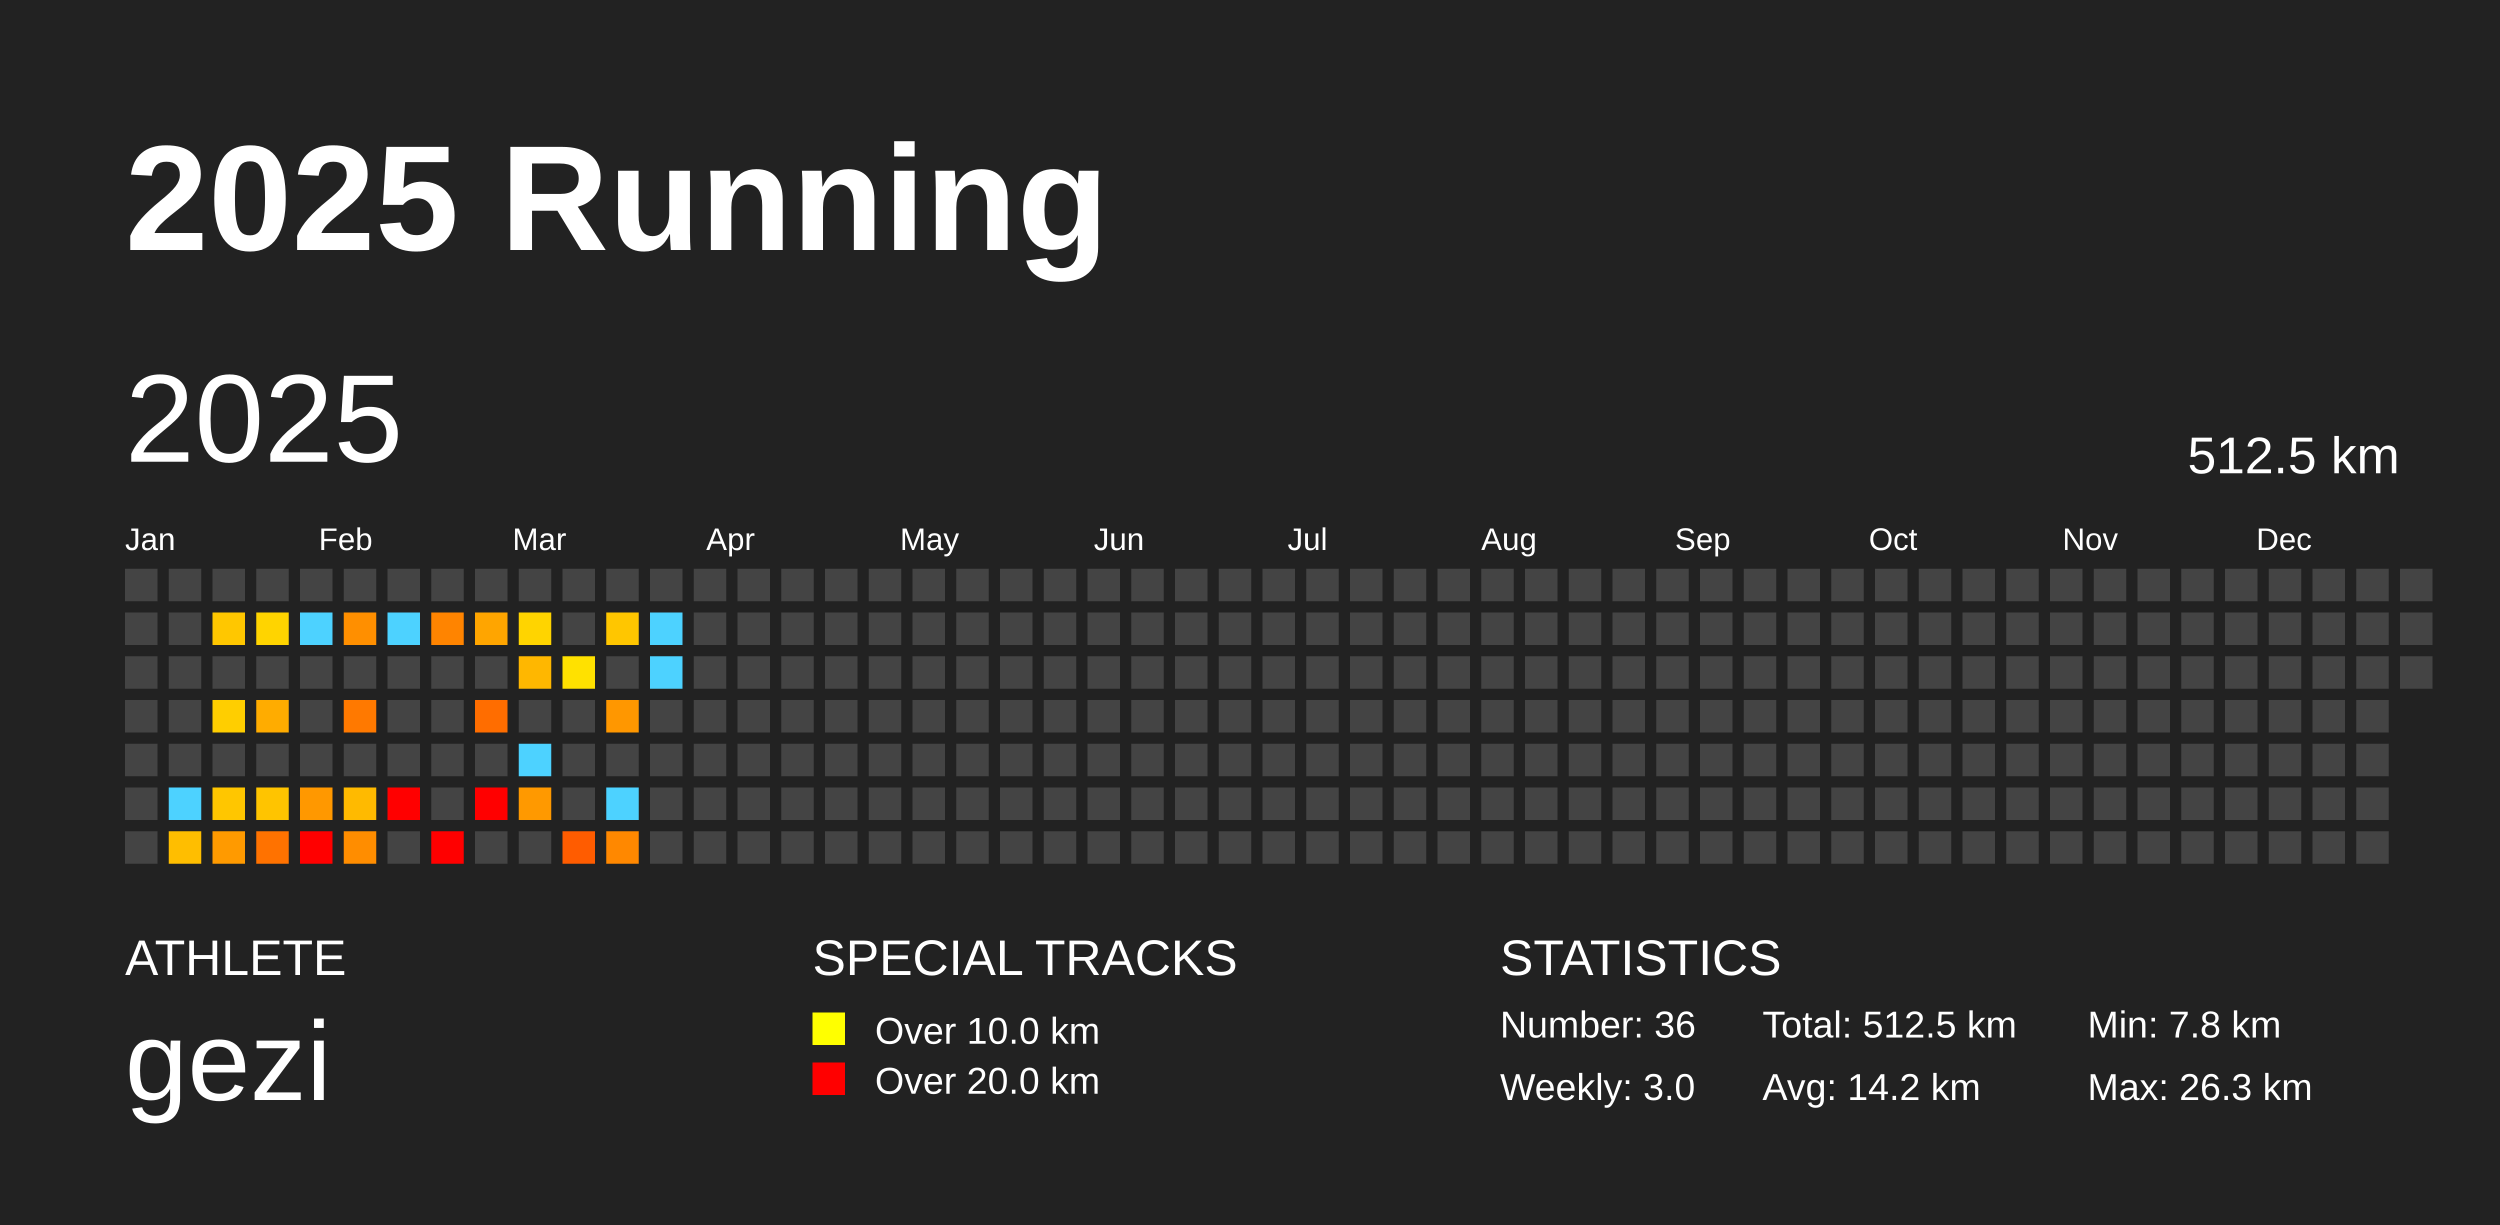
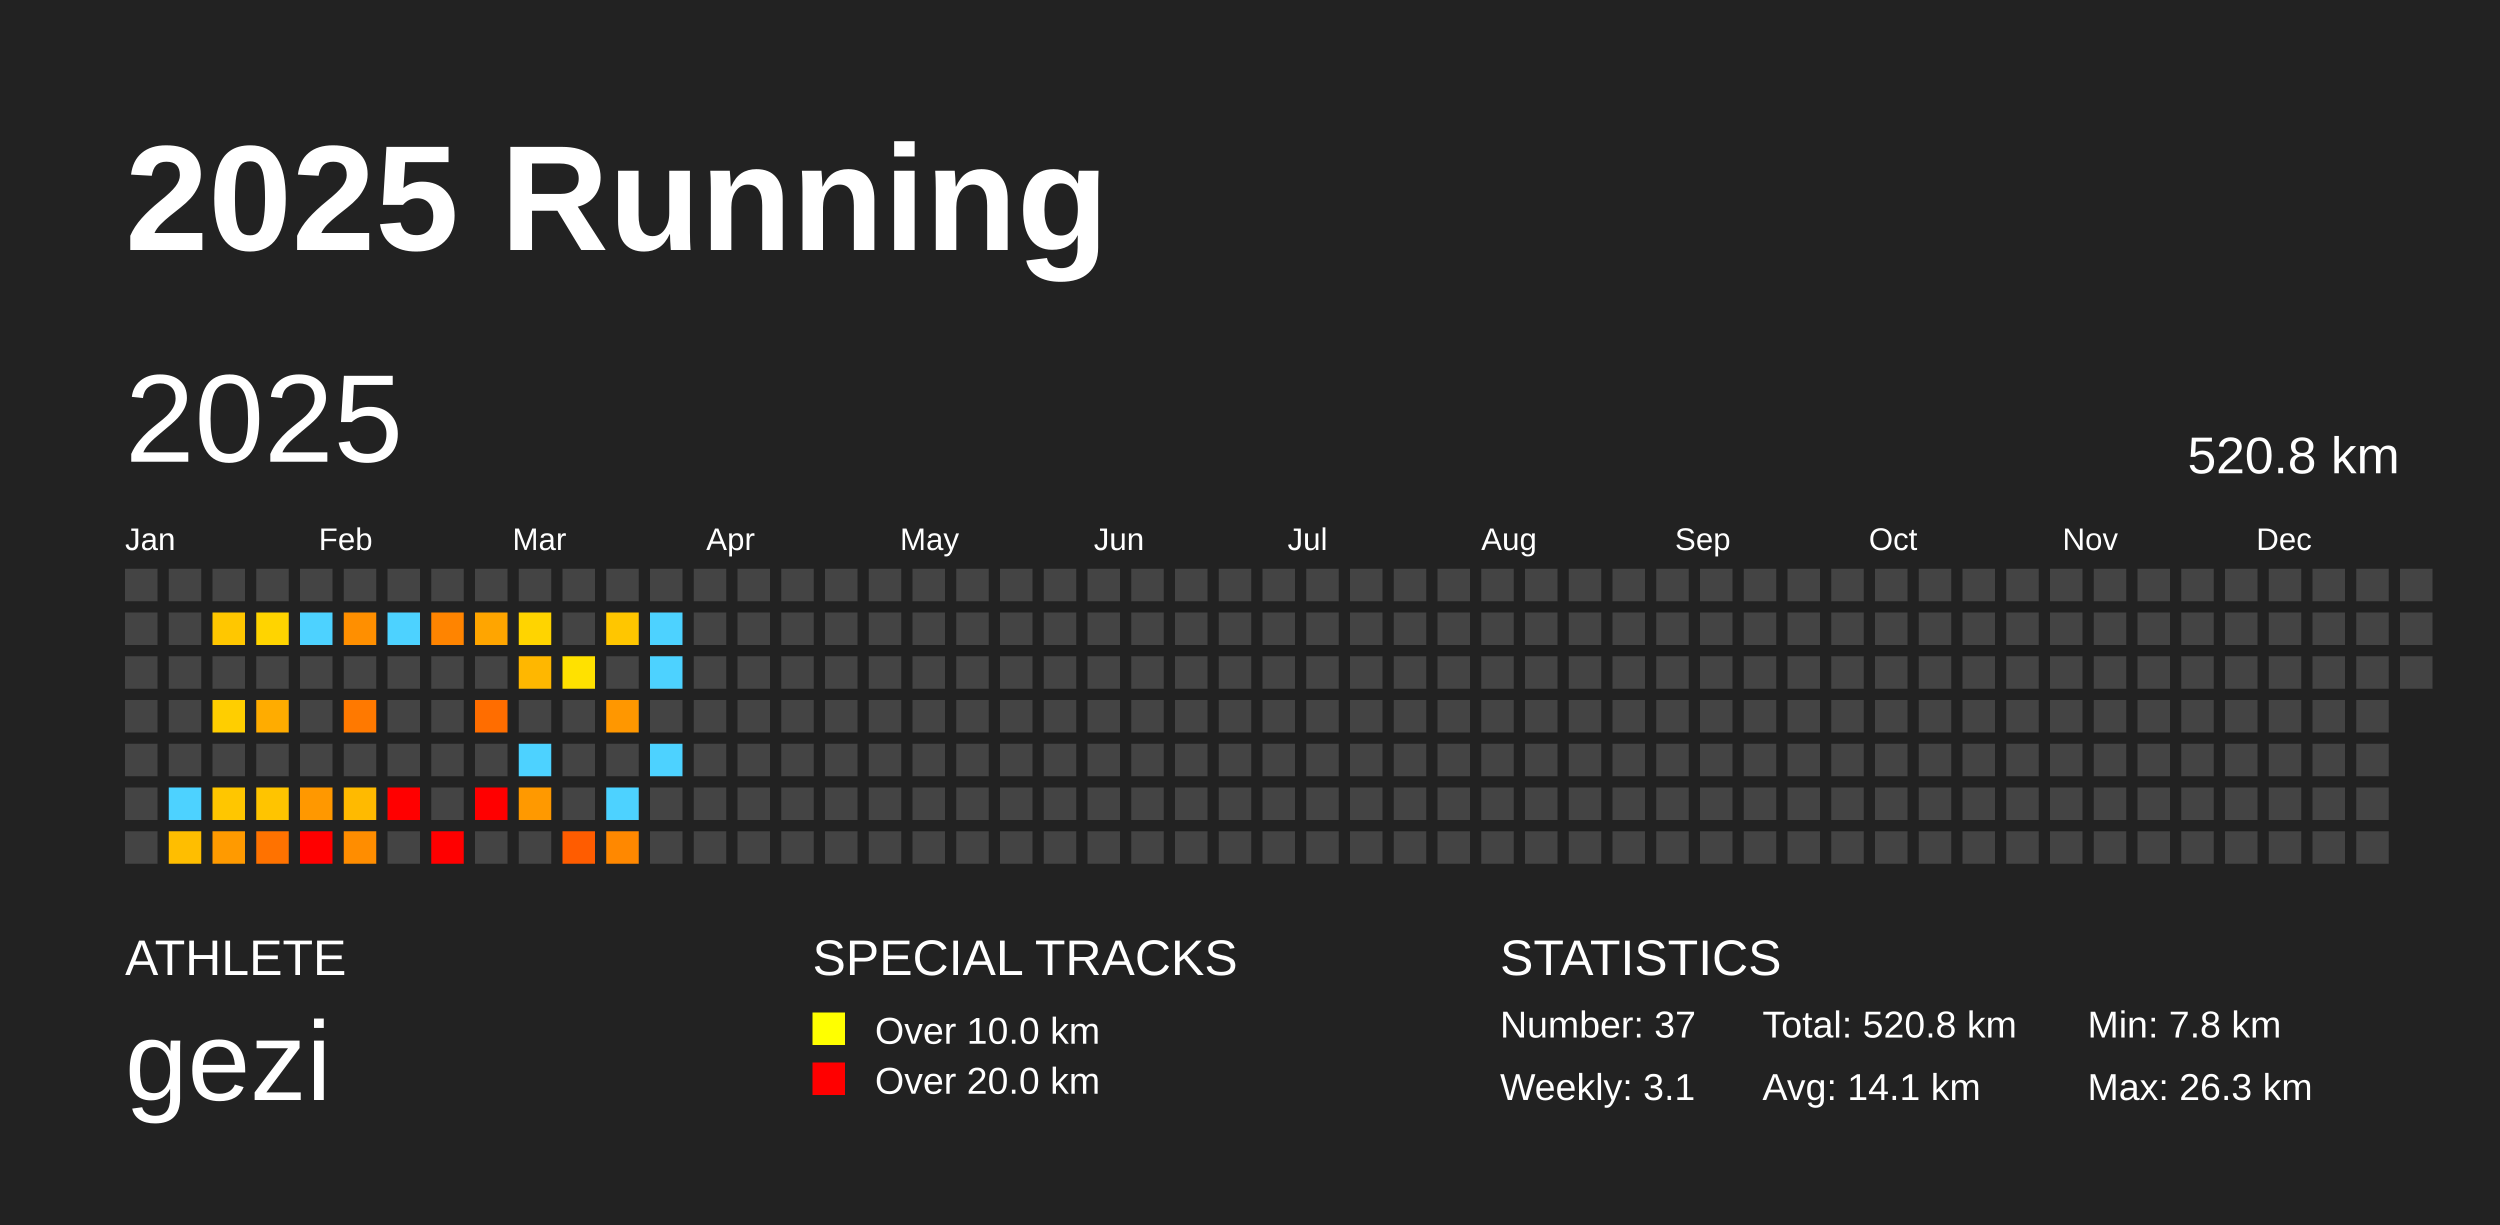
<svg xmlns="http://www.w3.org/2000/svg" baseProfile="full" height="98mm" version="1.1" viewBox="0,0,200,98" width="200mm">
  <defs />
  <rect fill="#222222" height="98" width="200" x="0" y="0" />
  <text fill="#FFFFFF" style="font-size:12px; font-family:Arial; font-weight:bold;" x="10" y="20">2025 Running</text>
  <text fill="#FFFFFF" style="font-size:4px; font-family:Arial" x="10" y="78">ATHLETE</text>
  <text fill="#FFFFFF" style="font-size:9px; font-family:Arial" x="10" y="88">gezi</text>
  <text fill="#FFFFFF" style="font-size:4px; font-family:Arial" x="65" y="78">SPECIAL TRACKS</text>
  <rect fill="yellow" height="2.6" width="2.6" x="65" y="81" />
  <text fill="#FFFFFF" style="font-size:3px; font-family:Arial" x="70" y="83.5">Over 10.0 km</text>
  <rect fill="red" height="2.6" width="2.6" x="65" y="85" />
  <text fill="#FFFFFF" style="font-size:3px; font-family:Arial" x="70" y="87.5">Over 20.0 km</text>
  <text fill="#FFFFFF" style="font-size:4px; font-family:Arial" x="120" y="78">STATISTICS</text>
-   <text fill="#FFFFFF" style="font-size:3px; font-family:Arial" x="120" y="83">Number: 36</text>
-   <text fill="#FFFFFF" style="font-size:3px; font-family:Arial" x="120" y="88">Weekly: 3.0</text>
-   <text fill="#FFFFFF" style="font-size:3px; font-family:Arial" x="141" y="83">Total: 512.5 km</text>
-   <text fill="#FFFFFF" style="font-size:3px; font-family:Arial" x="141" y="88">Avg: 14.2 km</text>
+   <text fill="#FFFFFF" style="font-size:3px; font-family:Arial" x="120" y="83">Number: 37</text>
+   <text fill="#FFFFFF" style="font-size:3px; font-family:Arial" x="120" y="88">Weekly: 3.1</text>
+   <text fill="#FFFFFF" style="font-size:3px; font-family:Arial" x="141" y="83">Total: 520.8 km</text>
+   <text fill="#FFFFFF" style="font-size:3px; font-family:Arial" x="141" y="88">Avg: 14.1 km</text>
  <text fill="#FFFFFF" style="font-size:3px; font-family:Arial" x="167" y="83">Min: 7.8 km</text>
  <text fill="#FFFFFF" style="font-size:3px; font-family:Arial" x="167" y="88">Max: 26.3 km</text>
  <text dominant-baseline="hanging" fill="#FFFFFF" style="font-size:10.0px; font-family:Arial;" x="10" y="30">2025</text>
-   <text dominant-baseline="hanging" fill="#FFFFFF" style="font-size:4.125px; font-family:Arial;" x="175" y="35">512.5 km</text>
+   <text dominant-baseline="hanging" fill="#FFFFFF" style="font-size:4.125px; font-family:Arial;" x="175" y="35">520.8 km</text>
  <text fill="#FFFFFF" style="font-size:2.5px; font-family:Arial" x="10.0" y="44">Jan</text>
  <text fill="#FFFFFF" style="font-size:2.5px; font-family:Arial" x="25.5" y="44">Feb</text>
  <text fill="#FFFFFF" style="font-size:2.5px; font-family:Arial" x="41.0" y="44">Mar</text>
  <text fill="#FFFFFF" style="font-size:2.5px; font-family:Arial" x="56.5" y="44">Apr</text>
  <text fill="#FFFFFF" style="font-size:2.5px; font-family:Arial" x="72.0" y="44">May</text>
  <text fill="#FFFFFF" style="font-size:2.5px; font-family:Arial" x="87.5" y="44">Jun</text>
  <text fill="#FFFFFF" style="font-size:2.5px; font-family:Arial" x="103.0" y="44">Jul</text>
  <text fill="#FFFFFF" style="font-size:2.5px; font-family:Arial" x="118.5" y="44">Aug</text>
  <text fill="#FFFFFF" style="font-size:2.5px; font-family:Arial" x="134.0" y="44">Sep</text>
  <text fill="#FFFFFF" style="font-size:2.5px; font-family:Arial" x="149.5" y="44">Oct</text>
  <text fill="#FFFFFF" style="font-size:2.5px; font-family:Arial" x="165.0" y="44">Nov</text>
  <text fill="#FFFFFF" style="font-size:2.5px; font-family:Arial" x="180.5" y="44">Dec</text>
  <rect fill="#444444" height="2.6" width="2.6" x="10.0" y="45.5" />
  <rect fill="#444444" height="2.6" width="2.6" x="10.0" y="49.0" />
  <rect fill="#444444" height="2.6" width="2.6" x="10.0" y="52.5" />
  <rect fill="#444444" height="2.6" width="2.6" x="10.0" y="56.0" />
  <rect fill="#444444" height="2.6" width="2.6" x="10.0" y="59.5" />
  <rect fill="#444444" height="2.6" width="2.6" x="10.0" y="63.0" />
  <rect fill="#444444" height="2.6" width="2.6" x="10.0" y="66.5" />
  <rect fill="#444444" height="2.6" width="2.6" x="13.5" y="45.5" />
  <rect fill="#444444" height="2.6" width="2.6" x="13.5" y="49.0" />
  <rect fill="#444444" height="2.6" width="2.6" x="13.5" y="52.5" />
  <rect fill="#444444" height="2.6" width="2.6" x="13.5" y="56.0" />
  <rect fill="#444444" height="2.6" width="2.6" x="13.5" y="59.5" />
  <rect fill="#4dd2ff" height="2.6" width="2.6" x="13.5" y="63.0" />
  <rect fill="#ffbe00" height="2.6" width="2.6" x="13.5" y="66.5" />
  <rect fill="#444444" height="2.6" width="2.6" x="17.0" y="45.5" />
  <rect fill="#ffc700" height="2.6" width="2.6" x="17.0" y="49.0" />
  <rect fill="#444444" height="2.6" width="2.6" x="17.0" y="52.5" />
  <rect fill="#ffce00" height="2.6" width="2.6" x="17.0" y="56.0" />
  <rect fill="#444444" height="2.6" width="2.6" x="17.0" y="59.5" />
  <rect fill="#ffc600" height="2.6" width="2.6" x="17.0" y="63.0" />
  <rect fill="#ff9a00" height="2.6" width="2.6" x="17.0" y="66.5" />
  <rect fill="#444444" height="2.6" width="2.6" x="20.5" y="45.5" />
  <rect fill="#ffd400" height="2.6" width="2.6" x="20.5" y="49.0" />
  <rect fill="#444444" height="2.6" width="2.6" x="20.5" y="52.5" />
  <rect fill="#ffac00" height="2.6" width="2.6" x="20.5" y="56.0" />
  <rect fill="#444444" height="2.6" width="2.6" x="20.5" y="59.5" />
  <rect fill="#ffc400" height="2.6" width="2.6" x="20.5" y="63.0" />
  <rect fill="#ff7200" height="2.6" width="2.6" x="20.5" y="66.5" />
  <rect fill="#444444" height="2.6" width="2.6" x="24.0" y="45.5" />
  <rect fill="#4dd2ff" height="2.6" width="2.6" x="24.0" y="49.0" />
  <rect fill="#444444" height="2.6" width="2.6" x="24.0" y="52.5" />
  <rect fill="#444444" height="2.6" width="2.6" x="24.0" y="56.0" />
  <rect fill="#444444" height="2.6" width="2.6" x="24.0" y="59.5" />
  <rect fill="#ff9800" height="2.6" width="2.6" x="24.0" y="63.0" />
  <rect fill="red" height="2.6" width="2.6" x="24.0" y="66.5" />
  <rect fill="#444444" height="2.6" width="2.6" x="27.5" y="45.5" />
  <rect fill="#ff8f00" height="2.6" width="2.6" x="27.5" y="49.0" />
  <rect fill="#444444" height="2.6" width="2.6" x="27.5" y="52.5" />
  <rect fill="#ff7900" height="2.6" width="2.6" x="27.5" y="56.0" />
  <rect fill="#444444" height="2.6" width="2.6" x="27.5" y="59.5" />
  <rect fill="#ffba00" height="2.6" width="2.6" x="27.5" y="63.0" />
  <rect fill="#ff8d00" height="2.6" width="2.6" x="27.5" y="66.5" />
  <rect fill="#444444" height="2.6" width="2.6" x="31.0" y="45.5" />
  <rect fill="#4dd2ff" height="2.6" width="2.6" x="31.0" y="49.0" />
  <rect fill="#444444" height="2.6" width="2.6" x="31.0" y="52.5" />
  <rect fill="#444444" height="2.6" width="2.6" x="31.0" y="56.0" />
  <rect fill="#444444" height="2.6" width="2.6" x="31.0" y="59.5" />
  <rect fill="red" height="2.6" width="2.6" x="31.0" y="63.0" />
  <rect fill="#444444" height="2.6" width="2.6" x="31.0" y="66.5" />
  <rect fill="#444444" height="2.6" width="2.6" x="34.5" y="45.5" />
  <rect fill="#ff8400" height="2.6" width="2.6" x="34.5" y="49.0" />
  <rect fill="#444444" height="2.6" width="2.6" x="34.5" y="52.5" />
  <rect fill="#444444" height="2.6" width="2.6" x="34.5" y="56.0" />
  <rect fill="#444444" height="2.6" width="2.6" x="34.5" y="59.5" />
  <rect fill="#444444" height="2.6" width="2.6" x="34.5" y="63.0" />
  <rect fill="red" height="2.6" width="2.6" x="34.5" y="66.5" />
  <rect fill="#444444" height="2.6" width="2.6" x="38.0" y="45.5" />
  <rect fill="#ffa500" height="2.6" width="2.6" x="38.0" y="49.0" />
  <rect fill="#444444" height="2.6" width="2.6" x="38.0" y="52.5" />
  <rect fill="#ff6d00" height="2.6" width="2.6" x="38.0" y="56.0" />
  <rect fill="#444444" height="2.6" width="2.6" x="38.0" y="59.5" />
  <rect fill="red" height="2.6" width="2.6" x="38.0" y="63.0" />
  <rect fill="#444444" height="2.6" width="2.6" x="38.0" y="66.5" />
  <rect fill="#444444" height="2.6" width="2.6" x="41.5" y="45.5" />
  <rect fill="#ffd400" height="2.6" width="2.6" x="41.5" y="49.0" />
  <rect fill="#ffb700" height="2.6" width="2.6" x="41.5" y="52.5" />
  <rect fill="#444444" height="2.6" width="2.6" x="41.5" y="56.0" />
  <rect fill="#4dd2ff" height="2.6" width="2.6" x="41.5" y="59.5" />
  <rect fill="#ff9900" height="2.6" width="2.6" x="41.5" y="63.0" />
  <rect fill="#444444" height="2.6" width="2.6" x="41.5" y="66.5" />
  <rect fill="#444444" height="2.6" width="2.6" x="45.0" y="45.5" />
  <rect fill="#444444" height="2.6" width="2.6" x="45.0" y="49.0" />
  <rect fill="#ffe100" height="2.6" width="2.6" x="45.0" y="52.5" />
  <rect fill="#444444" height="2.6" width="2.6" x="45.0" y="56.0" />
  <rect fill="#444444" height="2.6" width="2.6" x="45.0" y="59.5" />
  <rect fill="#444444" height="2.6" width="2.6" x="45.0" y="63.0" />
  <rect fill="#ff5c00" height="2.6" width="2.6" x="45.0" y="66.5" />
  <rect fill="#444444" height="2.6" width="2.6" x="48.5" y="45.5" />
  <rect fill="#ffc600" height="2.6" width="2.6" x="48.5" y="49.0" />
  <rect fill="#444444" height="2.6" width="2.6" x="48.5" y="52.5" />
  <rect fill="#ff9700" height="2.6" width="2.6" x="48.5" y="56.0" />
  <rect fill="#444444" height="2.6" width="2.6" x="48.5" y="59.5" />
  <rect fill="#4dd2ff" height="2.6" width="2.6" x="48.5" y="63.0" />
  <rect fill="#ff8800" height="2.6" width="2.6" x="48.5" y="66.5" />
  <rect fill="#444444" height="2.6" width="2.6" x="52.0" y="45.5" />
  <rect fill="#4dd2ff" height="2.6" width="2.6" x="52.0" y="49.0" />
  <rect fill="#4dd2ff" height="2.6" width="2.6" x="52.0" y="52.5" />
  <rect fill="#444444" height="2.6" width="2.6" x="52.0" y="56.0" />
-   <rect fill="#444444" height="2.6" width="2.6" x="52.0" y="59.5" />
+   <rect fill="#4dd2ff" height="2.6" width="2.6" x="52.0" y="59.5" />
  <rect fill="#444444" height="2.6" width="2.6" x="52.0" y="63.0" />
  <rect fill="#444444" height="2.6" width="2.6" x="52.0" y="66.5" />
  <rect fill="#444444" height="2.6" width="2.6" x="55.5" y="45.5" />
  <rect fill="#444444" height="2.6" width="2.6" x="55.5" y="49.0" />
  <rect fill="#444444" height="2.6" width="2.6" x="55.5" y="52.5" />
  <rect fill="#444444" height="2.6" width="2.6" x="55.5" y="56.0" />
  <rect fill="#444444" height="2.6" width="2.6" x="55.5" y="59.5" />
  <rect fill="#444444" height="2.6" width="2.6" x="55.5" y="63.0" />
  <rect fill="#444444" height="2.6" width="2.6" x="55.5" y="66.5" />
  <rect fill="#444444" height="2.6" width="2.6" x="59.0" y="45.5" />
  <rect fill="#444444" height="2.6" width="2.6" x="59.0" y="49.0" />
  <rect fill="#444444" height="2.6" width="2.6" x="59.0" y="52.5" />
  <rect fill="#444444" height="2.6" width="2.6" x="59.0" y="56.0" />
  <rect fill="#444444" height="2.6" width="2.6" x="59.0" y="59.5" />
  <rect fill="#444444" height="2.6" width="2.6" x="59.0" y="63.0" />
  <rect fill="#444444" height="2.6" width="2.6" x="59.0" y="66.5" />
  <rect fill="#444444" height="2.6" width="2.6" x="62.5" y="45.5" />
  <rect fill="#444444" height="2.6" width="2.6" x="62.5" y="49.0" />
  <rect fill="#444444" height="2.6" width="2.6" x="62.5" y="52.5" />
  <rect fill="#444444" height="2.6" width="2.6" x="62.5" y="56.0" />
  <rect fill="#444444" height="2.6" width="2.6" x="62.5" y="59.5" />
  <rect fill="#444444" height="2.6" width="2.6" x="62.5" y="63.0" />
  <rect fill="#444444" height="2.6" width="2.6" x="62.5" y="66.5" />
  <rect fill="#444444" height="2.6" width="2.6" x="66.0" y="45.5" />
  <rect fill="#444444" height="2.6" width="2.6" x="66.0" y="49.0" />
  <rect fill="#444444" height="2.6" width="2.6" x="66.0" y="52.5" />
  <rect fill="#444444" height="2.6" width="2.6" x="66.0" y="56.0" />
  <rect fill="#444444" height="2.6" width="2.6" x="66.0" y="59.5" />
  <rect fill="#444444" height="2.6" width="2.6" x="66.0" y="63.0" />
  <rect fill="#444444" height="2.6" width="2.6" x="66.0" y="66.5" />
  <rect fill="#444444" height="2.6" width="2.6" x="69.5" y="45.5" />
  <rect fill="#444444" height="2.6" width="2.6" x="69.5" y="49.0" />
  <rect fill="#444444" height="2.6" width="2.6" x="69.5" y="52.5" />
  <rect fill="#444444" height="2.6" width="2.6" x="69.5" y="56.0" />
  <rect fill="#444444" height="2.6" width="2.6" x="69.5" y="59.5" />
  <rect fill="#444444" height="2.6" width="2.6" x="69.5" y="63.0" />
  <rect fill="#444444" height="2.6" width="2.6" x="69.5" y="66.5" />
  <rect fill="#444444" height="2.6" width="2.6" x="73.0" y="45.5" />
  <rect fill="#444444" height="2.6" width="2.6" x="73.0" y="49.0" />
  <rect fill="#444444" height="2.6" width="2.6" x="73.0" y="52.5" />
  <rect fill="#444444" height="2.6" width="2.6" x="73.0" y="56.0" />
  <rect fill="#444444" height="2.6" width="2.6" x="73.0" y="59.5" />
  <rect fill="#444444" height="2.6" width="2.6" x="73.0" y="63.0" />
  <rect fill="#444444" height="2.6" width="2.6" x="73.0" y="66.5" />
  <rect fill="#444444" height="2.6" width="2.6" x="76.5" y="45.5" />
  <rect fill="#444444" height="2.6" width="2.6" x="76.5" y="49.0" />
  <rect fill="#444444" height="2.6" width="2.6" x="76.5" y="52.5" />
  <rect fill="#444444" height="2.6" width="2.6" x="76.5" y="56.0" />
  <rect fill="#444444" height="2.6" width="2.6" x="76.5" y="59.5" />
  <rect fill="#444444" height="2.6" width="2.6" x="76.5" y="63.0" />
  <rect fill="#444444" height="2.6" width="2.6" x="76.5" y="66.5" />
  <rect fill="#444444" height="2.6" width="2.6" x="80.0" y="45.5" />
  <rect fill="#444444" height="2.6" width="2.6" x="80.0" y="49.0" />
  <rect fill="#444444" height="2.6" width="2.6" x="80.0" y="52.5" />
  <rect fill="#444444" height="2.6" width="2.6" x="80.0" y="56.0" />
  <rect fill="#444444" height="2.6" width="2.6" x="80.0" y="59.5" />
  <rect fill="#444444" height="2.6" width="2.6" x="80.0" y="63.0" />
  <rect fill="#444444" height="2.6" width="2.6" x="80.0" y="66.5" />
  <rect fill="#444444" height="2.6" width="2.6" x="83.5" y="45.5" />
  <rect fill="#444444" height="2.6" width="2.6" x="83.5" y="49.0" />
  <rect fill="#444444" height="2.6" width="2.6" x="83.5" y="52.5" />
  <rect fill="#444444" height="2.6" width="2.6" x="83.5" y="56.0" />
  <rect fill="#444444" height="2.6" width="2.6" x="83.5" y="59.5" />
  <rect fill="#444444" height="2.6" width="2.6" x="83.5" y="63.0" />
  <rect fill="#444444" height="2.6" width="2.6" x="83.5" y="66.5" />
  <rect fill="#444444" height="2.6" width="2.6" x="87.0" y="45.5" />
  <rect fill="#444444" height="2.6" width="2.6" x="87.0" y="49.0" />
  <rect fill="#444444" height="2.6" width="2.6" x="87.0" y="52.5" />
  <rect fill="#444444" height="2.6" width="2.6" x="87.0" y="56.0" />
  <rect fill="#444444" height="2.6" width="2.6" x="87.0" y="59.5" />
  <rect fill="#444444" height="2.6" width="2.6" x="87.0" y="63.0" />
  <rect fill="#444444" height="2.6" width="2.6" x="87.0" y="66.5" />
  <rect fill="#444444" height="2.6" width="2.6" x="90.5" y="45.5" />
  <rect fill="#444444" height="2.6" width="2.6" x="90.5" y="49.0" />
  <rect fill="#444444" height="2.6" width="2.6" x="90.5" y="52.5" />
  <rect fill="#444444" height="2.6" width="2.6" x="90.5" y="56.0" />
  <rect fill="#444444" height="2.6" width="2.6" x="90.5" y="59.5" />
  <rect fill="#444444" height="2.6" width="2.6" x="90.5" y="63.0" />
  <rect fill="#444444" height="2.6" width="2.6" x="90.5" y="66.5" />
  <rect fill="#444444" height="2.6" width="2.6" x="94.0" y="45.5" />
  <rect fill="#444444" height="2.6" width="2.6" x="94.0" y="49.0" />
  <rect fill="#444444" height="2.6" width="2.6" x="94.0" y="52.5" />
  <rect fill="#444444" height="2.6" width="2.6" x="94.0" y="56.0" />
  <rect fill="#444444" height="2.6" width="2.6" x="94.0" y="59.5" />
  <rect fill="#444444" height="2.6" width="2.6" x="94.0" y="63.0" />
  <rect fill="#444444" height="2.6" width="2.6" x="94.0" y="66.5" />
  <rect fill="#444444" height="2.6" width="2.6" x="97.5" y="45.5" />
  <rect fill="#444444" height="2.6" width="2.6" x="97.5" y="49.0" />
  <rect fill="#444444" height="2.6" width="2.6" x="97.5" y="52.5" />
  <rect fill="#444444" height="2.6" width="2.6" x="97.5" y="56.0" />
  <rect fill="#444444" height="2.6" width="2.6" x="97.5" y="59.5" />
  <rect fill="#444444" height="2.6" width="2.6" x="97.5" y="63.0" />
  <rect fill="#444444" height="2.6" width="2.6" x="97.5" y="66.5" />
  <rect fill="#444444" height="2.6" width="2.6" x="101.0" y="45.5" />
  <rect fill="#444444" height="2.6" width="2.6" x="101.0" y="49.0" />
  <rect fill="#444444" height="2.6" width="2.6" x="101.0" y="52.5" />
  <rect fill="#444444" height="2.6" width="2.6" x="101.0" y="56.0" />
  <rect fill="#444444" height="2.6" width="2.6" x="101.0" y="59.5" />
  <rect fill="#444444" height="2.6" width="2.6" x="101.0" y="63.0" />
  <rect fill="#444444" height="2.6" width="2.6" x="101.0" y="66.5" />
  <rect fill="#444444" height="2.6" width="2.6" x="104.5" y="45.5" />
  <rect fill="#444444" height="2.6" width="2.6" x="104.5" y="49.0" />
  <rect fill="#444444" height="2.6" width="2.6" x="104.5" y="52.5" />
  <rect fill="#444444" height="2.6" width="2.6" x="104.5" y="56.0" />
  <rect fill="#444444" height="2.6" width="2.6" x="104.5" y="59.5" />
  <rect fill="#444444" height="2.6" width="2.6" x="104.5" y="63.0" />
  <rect fill="#444444" height="2.6" width="2.6" x="104.5" y="66.5" />
  <rect fill="#444444" height="2.6" width="2.6" x="108.0" y="45.5" />
  <rect fill="#444444" height="2.6" width="2.6" x="108.0" y="49.0" />
  <rect fill="#444444" height="2.6" width="2.6" x="108.0" y="52.5" />
  <rect fill="#444444" height="2.6" width="2.6" x="108.0" y="56.0" />
  <rect fill="#444444" height="2.6" width="2.6" x="108.0" y="59.5" />
  <rect fill="#444444" height="2.6" width="2.6" x="108.0" y="63.0" />
  <rect fill="#444444" height="2.6" width="2.6" x="108.0" y="66.5" />
  <rect fill="#444444" height="2.6" width="2.6" x="111.5" y="45.5" />
  <rect fill="#444444" height="2.6" width="2.6" x="111.5" y="49.0" />
  <rect fill="#444444" height="2.6" width="2.6" x="111.5" y="52.5" />
  <rect fill="#444444" height="2.6" width="2.6" x="111.5" y="56.0" />
  <rect fill="#444444" height="2.6" width="2.6" x="111.5" y="59.5" />
  <rect fill="#444444" height="2.6" width="2.6" x="111.5" y="63.0" />
  <rect fill="#444444" height="2.6" width="2.6" x="111.5" y="66.5" />
  <rect fill="#444444" height="2.6" width="2.6" x="115.0" y="45.5" />
  <rect fill="#444444" height="2.6" width="2.6" x="115.0" y="49.0" />
  <rect fill="#444444" height="2.6" width="2.6" x="115.0" y="52.5" />
  <rect fill="#444444" height="2.6" width="2.6" x="115.0" y="56.0" />
  <rect fill="#444444" height="2.6" width="2.6" x="115.0" y="59.5" />
  <rect fill="#444444" height="2.6" width="2.6" x="115.0" y="63.0" />
  <rect fill="#444444" height="2.6" width="2.6" x="115.0" y="66.5" />
  <rect fill="#444444" height="2.6" width="2.6" x="118.5" y="45.5" />
  <rect fill="#444444" height="2.6" width="2.6" x="118.5" y="49.0" />
  <rect fill="#444444" height="2.6" width="2.6" x="118.5" y="52.5" />
  <rect fill="#444444" height="2.6" width="2.6" x="118.5" y="56.0" />
  <rect fill="#444444" height="2.6" width="2.6" x="118.5" y="59.5" />
  <rect fill="#444444" height="2.6" width="2.6" x="118.5" y="63.0" />
  <rect fill="#444444" height="2.6" width="2.6" x="118.5" y="66.5" />
  <rect fill="#444444" height="2.6" width="2.6" x="122.0" y="45.5" />
  <rect fill="#444444" height="2.6" width="2.6" x="122.0" y="49.0" />
  <rect fill="#444444" height="2.6" width="2.6" x="122.0" y="52.5" />
  <rect fill="#444444" height="2.6" width="2.6" x="122.0" y="56.0" />
  <rect fill="#444444" height="2.6" width="2.6" x="122.0" y="59.5" />
  <rect fill="#444444" height="2.6" width="2.6" x="122.0" y="63.0" />
  <rect fill="#444444" height="2.6" width="2.6" x="122.0" y="66.5" />
  <rect fill="#444444" height="2.6" width="2.6" x="125.5" y="45.5" />
  <rect fill="#444444" height="2.6" width="2.6" x="125.5" y="49.0" />
  <rect fill="#444444" height="2.6" width="2.6" x="125.5" y="52.5" />
  <rect fill="#444444" height="2.6" width="2.6" x="125.5" y="56.0" />
  <rect fill="#444444" height="2.6" width="2.6" x="125.5" y="59.5" />
  <rect fill="#444444" height="2.6" width="2.6" x="125.5" y="63.0" />
  <rect fill="#444444" height="2.6" width="2.6" x="125.5" y="66.5" />
  <rect fill="#444444" height="2.6" width="2.6" x="129.0" y="45.5" />
  <rect fill="#444444" height="2.6" width="2.6" x="129.0" y="49.0" />
  <rect fill="#444444" height="2.6" width="2.6" x="129.0" y="52.5" />
  <rect fill="#444444" height="2.6" width="2.6" x="129.0" y="56.0" />
  <rect fill="#444444" height="2.6" width="2.6" x="129.0" y="59.5" />
  <rect fill="#444444" height="2.6" width="2.6" x="129.0" y="63.0" />
  <rect fill="#444444" height="2.6" width="2.6" x="129.0" y="66.5" />
  <rect fill="#444444" height="2.6" width="2.6" x="132.5" y="45.5" />
  <rect fill="#444444" height="2.6" width="2.6" x="132.5" y="49.0" />
  <rect fill="#444444" height="2.6" width="2.6" x="132.5" y="52.5" />
  <rect fill="#444444" height="2.6" width="2.6" x="132.5" y="56.0" />
  <rect fill="#444444" height="2.6" width="2.6" x="132.5" y="59.5" />
  <rect fill="#444444" height="2.6" width="2.6" x="132.5" y="63.0" />
  <rect fill="#444444" height="2.6" width="2.6" x="132.5" y="66.5" />
  <rect fill="#444444" height="2.6" width="2.6" x="136.0" y="45.5" />
  <rect fill="#444444" height="2.6" width="2.6" x="136.0" y="49.0" />
  <rect fill="#444444" height="2.6" width="2.6" x="136.0" y="52.5" />
  <rect fill="#444444" height="2.6" width="2.6" x="136.0" y="56.0" />
  <rect fill="#444444" height="2.6" width="2.6" x="136.0" y="59.5" />
  <rect fill="#444444" height="2.6" width="2.6" x="136.0" y="63.0" />
  <rect fill="#444444" height="2.6" width="2.6" x="136.0" y="66.5" />
  <rect fill="#444444" height="2.6" width="2.6" x="139.5" y="45.5" />
  <rect fill="#444444" height="2.6" width="2.6" x="139.5" y="49.0" />
  <rect fill="#444444" height="2.6" width="2.6" x="139.5" y="52.5" />
  <rect fill="#444444" height="2.6" width="2.6" x="139.5" y="56.0" />
  <rect fill="#444444" height="2.6" width="2.6" x="139.5" y="59.5" />
  <rect fill="#444444" height="2.6" width="2.6" x="139.5" y="63.0" />
  <rect fill="#444444" height="2.6" width="2.6" x="139.5" y="66.5" />
  <rect fill="#444444" height="2.6" width="2.6" x="143.0" y="45.5" />
  <rect fill="#444444" height="2.6" width="2.6" x="143.0" y="49.0" />
  <rect fill="#444444" height="2.6" width="2.6" x="143.0" y="52.5" />
  <rect fill="#444444" height="2.6" width="2.6" x="143.0" y="56.0" />
  <rect fill="#444444" height="2.6" width="2.6" x="143.0" y="59.5" />
  <rect fill="#444444" height="2.6" width="2.6" x="143.0" y="63.0" />
  <rect fill="#444444" height="2.6" width="2.6" x="143.0" y="66.5" />
  <rect fill="#444444" height="2.6" width="2.6" x="146.5" y="45.5" />
  <rect fill="#444444" height="2.6" width="2.6" x="146.5" y="49.0" />
  <rect fill="#444444" height="2.6" width="2.6" x="146.5" y="52.5" />
  <rect fill="#444444" height="2.6" width="2.6" x="146.5" y="56.0" />
  <rect fill="#444444" height="2.6" width="2.6" x="146.5" y="59.5" />
  <rect fill="#444444" height="2.6" width="2.6" x="146.5" y="63.0" />
  <rect fill="#444444" height="2.6" width="2.6" x="146.5" y="66.5" />
  <rect fill="#444444" height="2.6" width="2.6" x="150.0" y="45.5" />
  <rect fill="#444444" height="2.6" width="2.6" x="150.0" y="49.0" />
  <rect fill="#444444" height="2.6" width="2.6" x="150.0" y="52.5" />
  <rect fill="#444444" height="2.6" width="2.6" x="150.0" y="56.0" />
  <rect fill="#444444" height="2.6" width="2.6" x="150.0" y="59.5" />
  <rect fill="#444444" height="2.6" width="2.6" x="150.0" y="63.0" />
  <rect fill="#444444" height="2.6" width="2.6" x="150.0" y="66.5" />
  <rect fill="#444444" height="2.6" width="2.6" x="153.5" y="45.5" />
  <rect fill="#444444" height="2.6" width="2.6" x="153.5" y="49.0" />
  <rect fill="#444444" height="2.6" width="2.6" x="153.5" y="52.5" />
  <rect fill="#444444" height="2.6" width="2.6" x="153.5" y="56.0" />
  <rect fill="#444444" height="2.6" width="2.6" x="153.5" y="59.5" />
  <rect fill="#444444" height="2.6" width="2.6" x="153.5" y="63.0" />
  <rect fill="#444444" height="2.6" width="2.6" x="153.5" y="66.5" />
  <rect fill="#444444" height="2.6" width="2.6" x="157.0" y="45.5" />
  <rect fill="#444444" height="2.6" width="2.6" x="157.0" y="49.0" />
  <rect fill="#444444" height="2.6" width="2.6" x="157.0" y="52.5" />
  <rect fill="#444444" height="2.6" width="2.6" x="157.0" y="56.0" />
  <rect fill="#444444" height="2.6" width="2.6" x="157.0" y="59.5" />
  <rect fill="#444444" height="2.6" width="2.6" x="157.0" y="63.0" />
  <rect fill="#444444" height="2.6" width="2.6" x="157.0" y="66.5" />
  <rect fill="#444444" height="2.6" width="2.6" x="160.5" y="45.5" />
  <rect fill="#444444" height="2.6" width="2.6" x="160.5" y="49.0" />
  <rect fill="#444444" height="2.6" width="2.6" x="160.5" y="52.5" />
  <rect fill="#444444" height="2.6" width="2.6" x="160.5" y="56.0" />
  <rect fill="#444444" height="2.6" width="2.6" x="160.5" y="59.5" />
  <rect fill="#444444" height="2.6" width="2.6" x="160.5" y="63.0" />
  <rect fill="#444444" height="2.6" width="2.6" x="160.5" y="66.5" />
  <rect fill="#444444" height="2.6" width="2.6" x="164.0" y="45.5" />
  <rect fill="#444444" height="2.6" width="2.6" x="164.0" y="49.0" />
  <rect fill="#444444" height="2.6" width="2.6" x="164.0" y="52.5" />
  <rect fill="#444444" height="2.6" width="2.6" x="164.0" y="56.0" />
  <rect fill="#444444" height="2.6" width="2.6" x="164.0" y="59.5" />
  <rect fill="#444444" height="2.6" width="2.6" x="164.0" y="63.0" />
  <rect fill="#444444" height="2.6" width="2.6" x="164.0" y="66.5" />
  <rect fill="#444444" height="2.6" width="2.6" x="167.5" y="45.5" />
  <rect fill="#444444" height="2.6" width="2.6" x="167.5" y="49.0" />
  <rect fill="#444444" height="2.6" width="2.6" x="167.5" y="52.5" />
  <rect fill="#444444" height="2.6" width="2.6" x="167.5" y="56.0" />
  <rect fill="#444444" height="2.6" width="2.6" x="167.5" y="59.5" />
  <rect fill="#444444" height="2.6" width="2.6" x="167.5" y="63.0" />
  <rect fill="#444444" height="2.6" width="2.6" x="167.5" y="66.5" />
  <rect fill="#444444" height="2.6" width="2.6" x="171.0" y="45.5" />
  <rect fill="#444444" height="2.6" width="2.6" x="171.0" y="49.0" />
  <rect fill="#444444" height="2.6" width="2.6" x="171.0" y="52.5" />
  <rect fill="#444444" height="2.6" width="2.6" x="171.0" y="56.0" />
  <rect fill="#444444" height="2.6" width="2.6" x="171.0" y="59.5" />
  <rect fill="#444444" height="2.6" width="2.6" x="171.0" y="63.0" />
  <rect fill="#444444" height="2.6" width="2.6" x="171.0" y="66.5" />
  <rect fill="#444444" height="2.6" width="2.6" x="174.5" y="45.5" />
  <rect fill="#444444" height="2.6" width="2.6" x="174.5" y="49.0" />
  <rect fill="#444444" height="2.6" width="2.6" x="174.5" y="52.5" />
  <rect fill="#444444" height="2.6" width="2.6" x="174.5" y="56.0" />
  <rect fill="#444444" height="2.6" width="2.6" x="174.5" y="59.5" />
  <rect fill="#444444" height="2.6" width="2.6" x="174.5" y="63.0" />
  <rect fill="#444444" height="2.6" width="2.6" x="174.5" y="66.5" />
  <rect fill="#444444" height="2.6" width="2.6" x="178.0" y="45.5" />
  <rect fill="#444444" height="2.6" width="2.6" x="178.0" y="49.0" />
  <rect fill="#444444" height="2.6" width="2.6" x="178.0" y="52.5" />
  <rect fill="#444444" height="2.6" width="2.6" x="178.0" y="56.0" />
  <rect fill="#444444" height="2.6" width="2.6" x="178.0" y="59.5" />
  <rect fill="#444444" height="2.6" width="2.6" x="178.0" y="63.0" />
  <rect fill="#444444" height="2.6" width="2.6" x="178.0" y="66.5" />
  <rect fill="#444444" height="2.6" width="2.6" x="181.5" y="45.5" />
  <rect fill="#444444" height="2.6" width="2.6" x="181.5" y="49.0" />
  <rect fill="#444444" height="2.6" width="2.6" x="181.5" y="52.5" />
  <rect fill="#444444" height="2.6" width="2.6" x="181.5" y="56.0" />
  <rect fill="#444444" height="2.6" width="2.6" x="181.5" y="59.5" />
  <rect fill="#444444" height="2.6" width="2.6" x="181.5" y="63.0" />
  <rect fill="#444444" height="2.6" width="2.6" x="181.5" y="66.5" />
  <rect fill="#444444" height="2.6" width="2.6" x="185.0" y="45.5" />
  <rect fill="#444444" height="2.6" width="2.6" x="185.0" y="49.0" />
  <rect fill="#444444" height="2.6" width="2.6" x="185.0" y="52.5" />
  <rect fill="#444444" height="2.6" width="2.6" x="185.0" y="56.0" />
  <rect fill="#444444" height="2.6" width="2.6" x="185.0" y="59.5" />
  <rect fill="#444444" height="2.6" width="2.6" x="185.0" y="63.0" />
  <rect fill="#444444" height="2.6" width="2.6" x="185.0" y="66.5" />
  <rect fill="#444444" height="2.6" width="2.6" x="188.5" y="45.5" />
  <rect fill="#444444" height="2.6" width="2.6" x="188.5" y="49.0" />
  <rect fill="#444444" height="2.6" width="2.6" x="188.5" y="52.5" />
  <rect fill="#444444" height="2.6" width="2.6" x="188.5" y="56.0" />
  <rect fill="#444444" height="2.6" width="2.6" x="188.5" y="59.5" />
  <rect fill="#444444" height="2.6" width="2.6" x="188.5" y="63.0" />
  <rect fill="#444444" height="2.6" width="2.6" x="188.5" y="66.5" />
  <rect fill="#444444" height="2.6" width="2.6" x="192.0" y="45.5" />
  <rect fill="#444444" height="2.6" width="2.6" x="192.0" y="49.0" />
  <rect fill="#444444" height="2.6" width="2.6" x="192.0" y="52.5" />
</svg>
